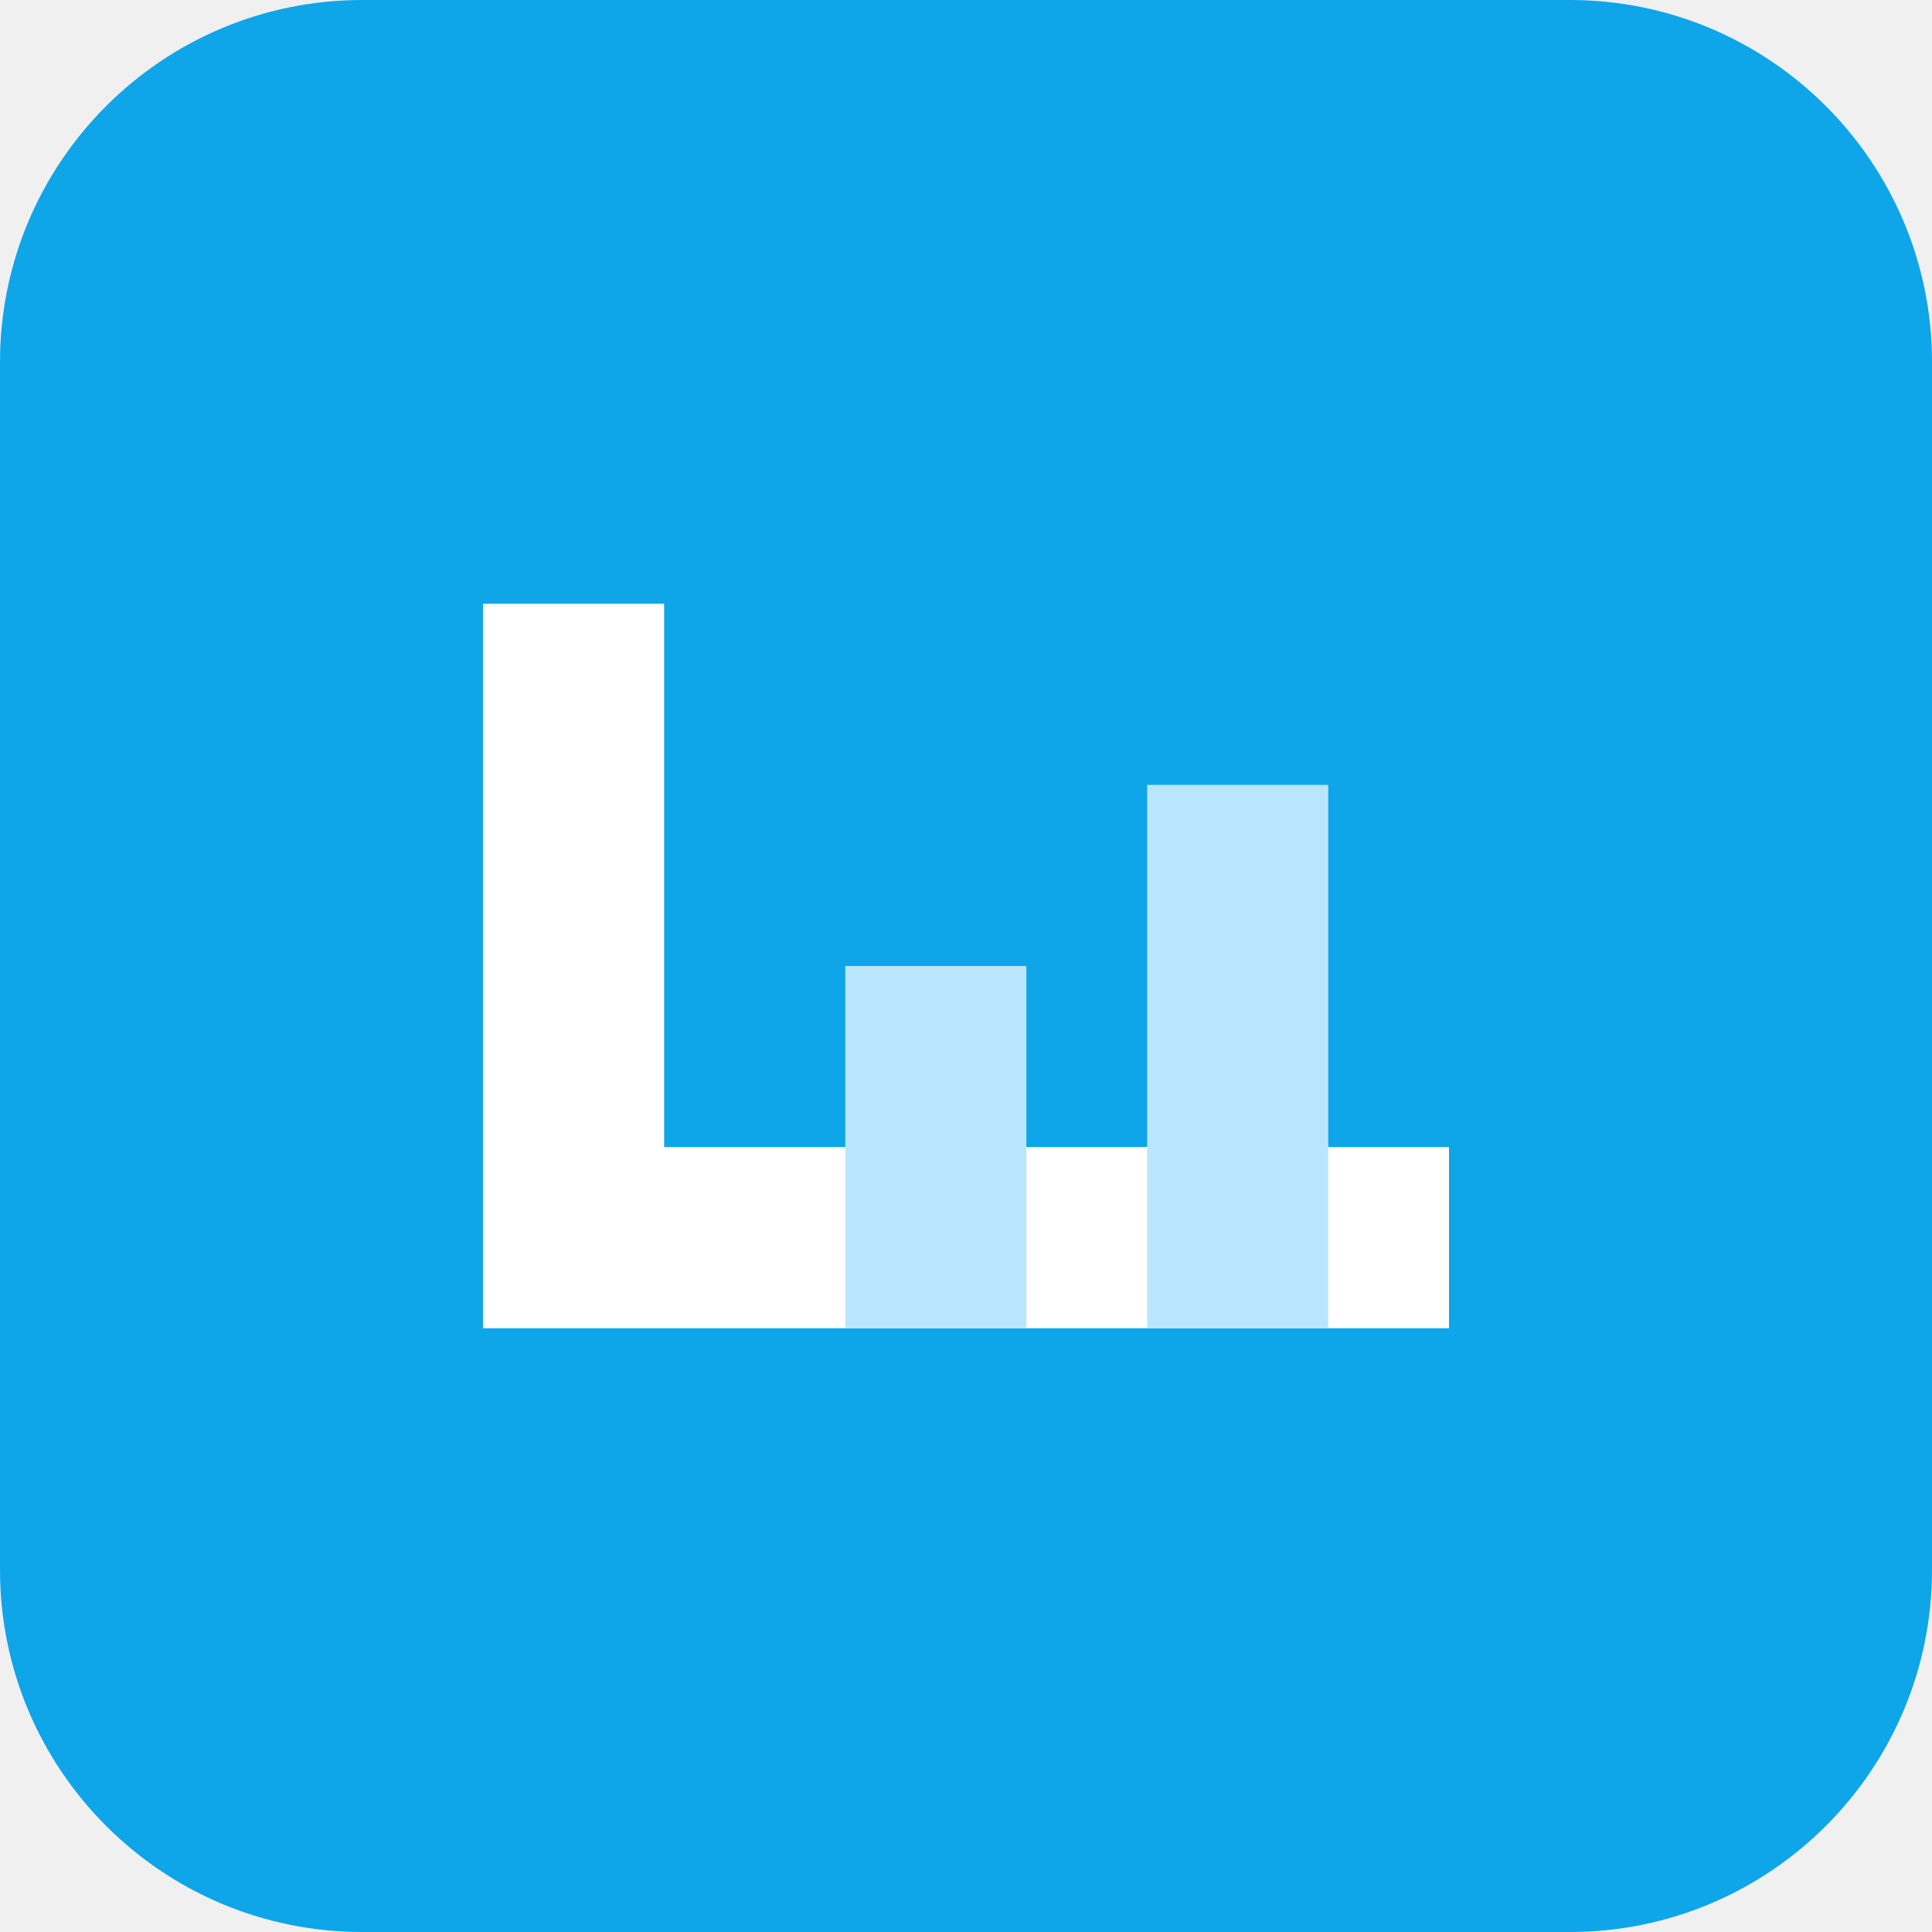
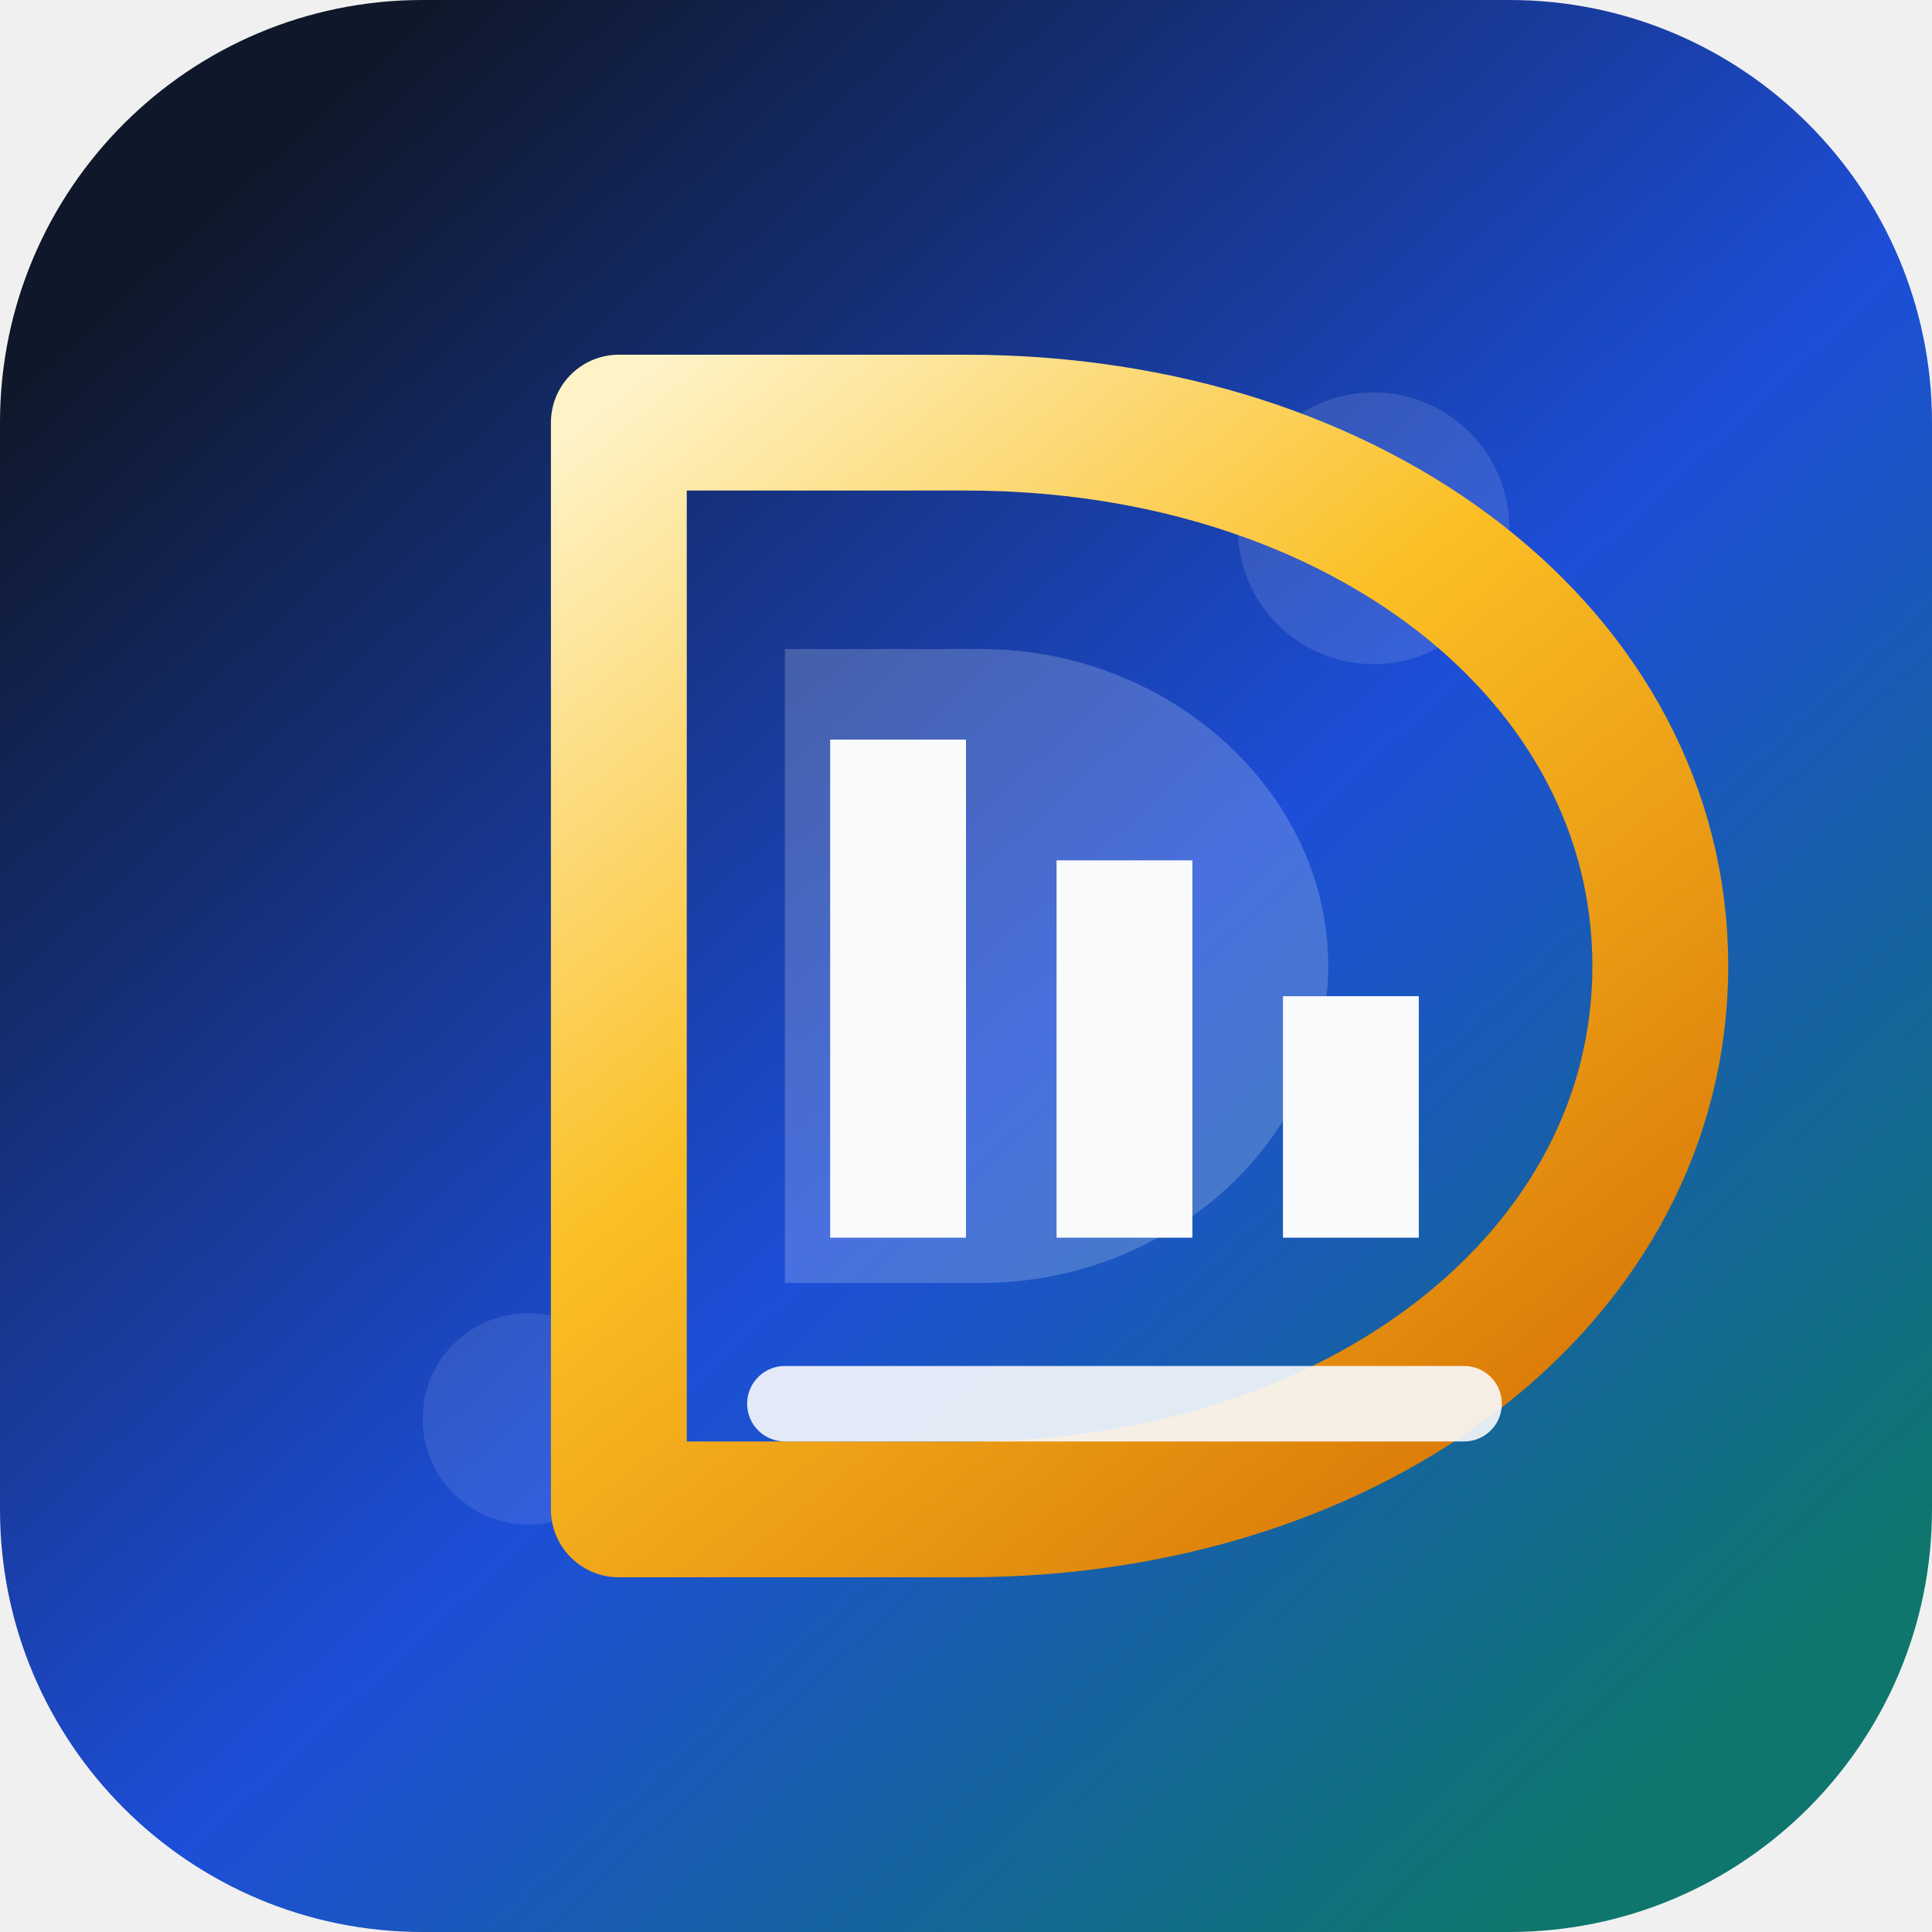
- <svg xmlns="http://www.w3.org/2000/svg" viewBox="0 0 256 256" role="img" aria-label="Ledge icon">
-   <rect width="256" height="256" rx="48" fill="#0ea5e9" />
-   <path d="M64 176V80h24v72h104v24H64z" fill="#ffffff" />
-   <path d="M112 128h24v48h-24zM152 104h24v72h-24z" fill="#bae6fd" />
+ <svg xmlns="http://www.w3.org/2000/svg" viewBox="0 0 256 256" role="img" aria-label="Denari icon">
+   <defs>
+     <linearGradient id="denari-bg" x1="32" y1="24" x2="224" y2="232" gradientUnits="userSpaceOnUse">
+       <stop offset="0" stop-color="#0f172a" />
+       <stop offset="0.55" stop-color="#1d4ed8" />
+       <stop offset="1" stop-color="#0f766e" />
+     </linearGradient>
+     <linearGradient id="denari-gold" x1="78" y1="56" x2="196" y2="200" gradientUnits="userSpaceOnUse">
+       <stop offset="0" stop-color="#fef3c7" />
+       <stop offset="0.45" stop-color="#fbbf24" />
+       <stop offset="1" stop-color="#d97706" />
+     </linearGradient>
+   </defs>
+   <rect width="256" height="256" rx="56" fill="url(#denari-bg)" />
+   <circle cx="182" cy="70" r="18" fill="#ffffff" opacity="0.12" />
+   <circle cx="70" cy="188" r="14" fill="#ffffff" opacity="0.1" />
+   <path d="M82 56h46c52 0 92 31 92 72s-40 72-92 72H82V56Z" fill="none" stroke="url(#denari-gold)" stroke-width="18" stroke-linecap="round" stroke-linejoin="round" />
+   <path d="M104 86h26c25 0 46 19 46 42s-21 42-46 42h-26V86Z" fill="#f8fafc" opacity="0.2" />
+   <path d="M110 164h18V98h-18v66Zm30 0h18v-50h-18v50Zm30 0h18v-32h-18v32Z" fill="#f8fafc" />
+   <path d="M104 186h90" stroke="#f8fafc" stroke-width="10" stroke-linecap="round" opacity="0.9" />
</svg>
